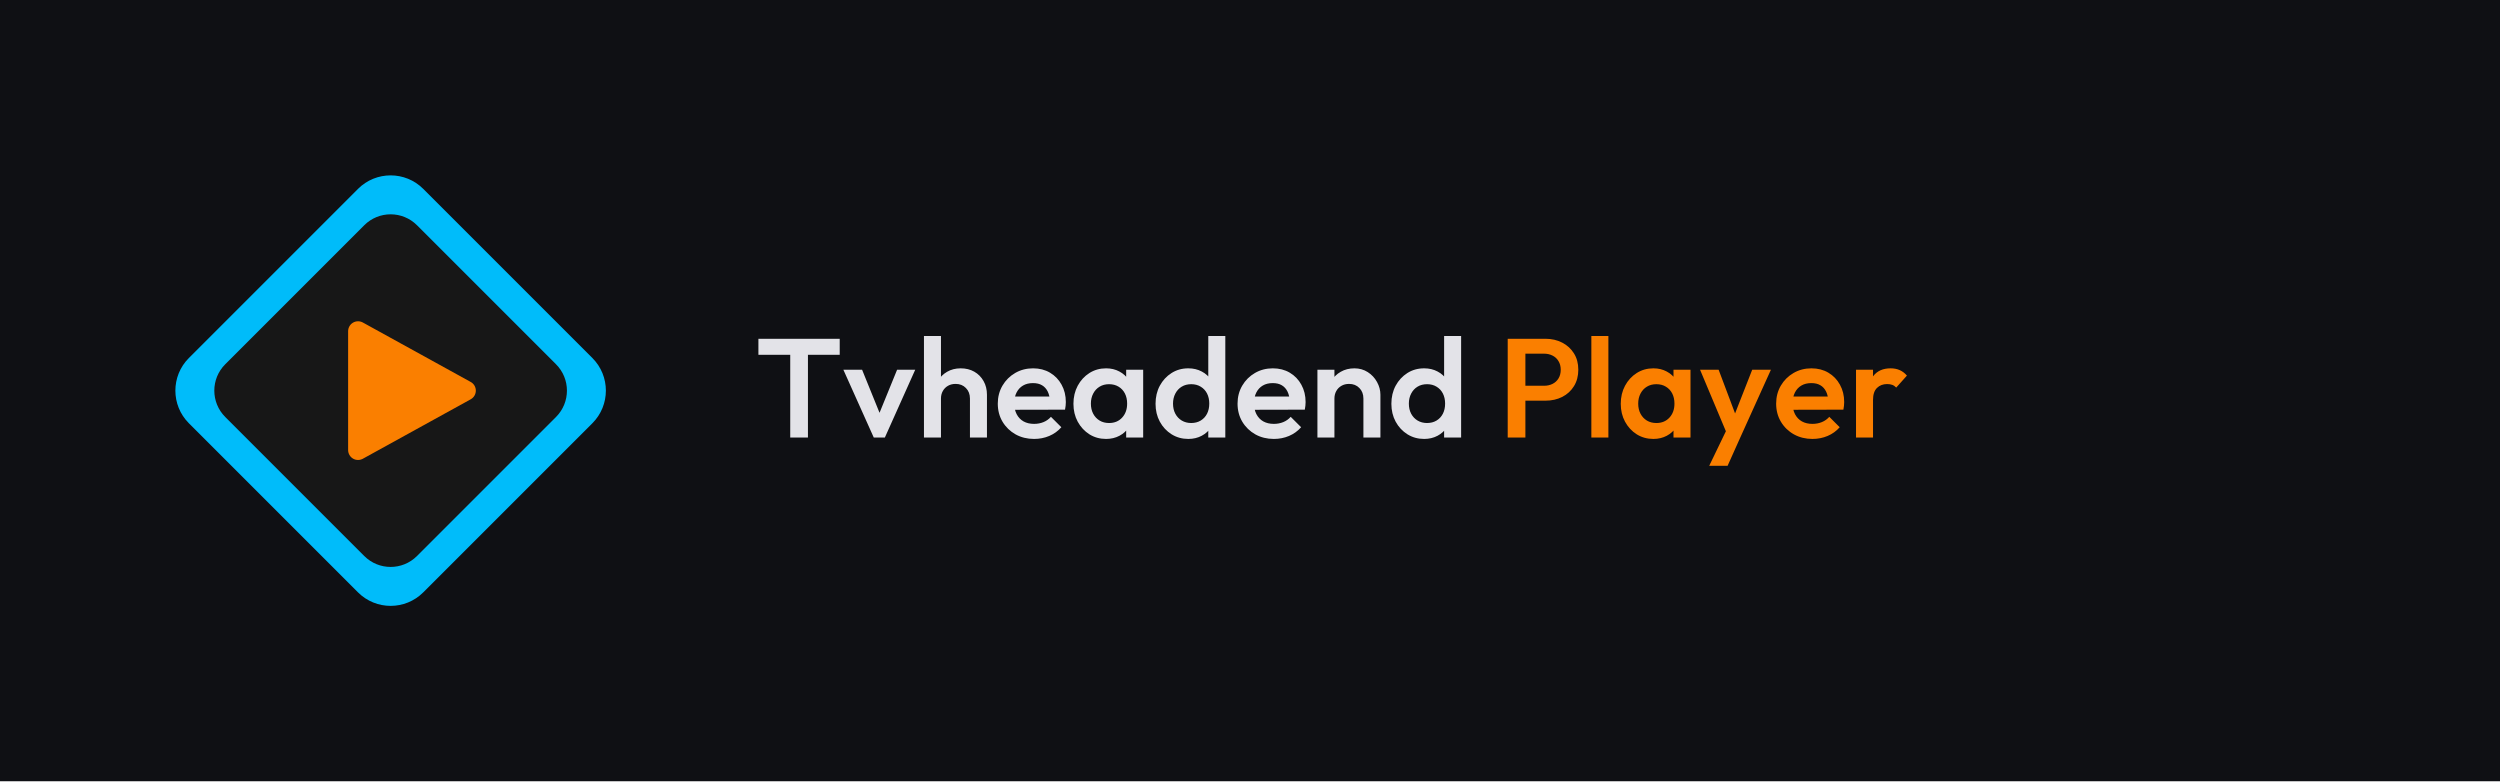
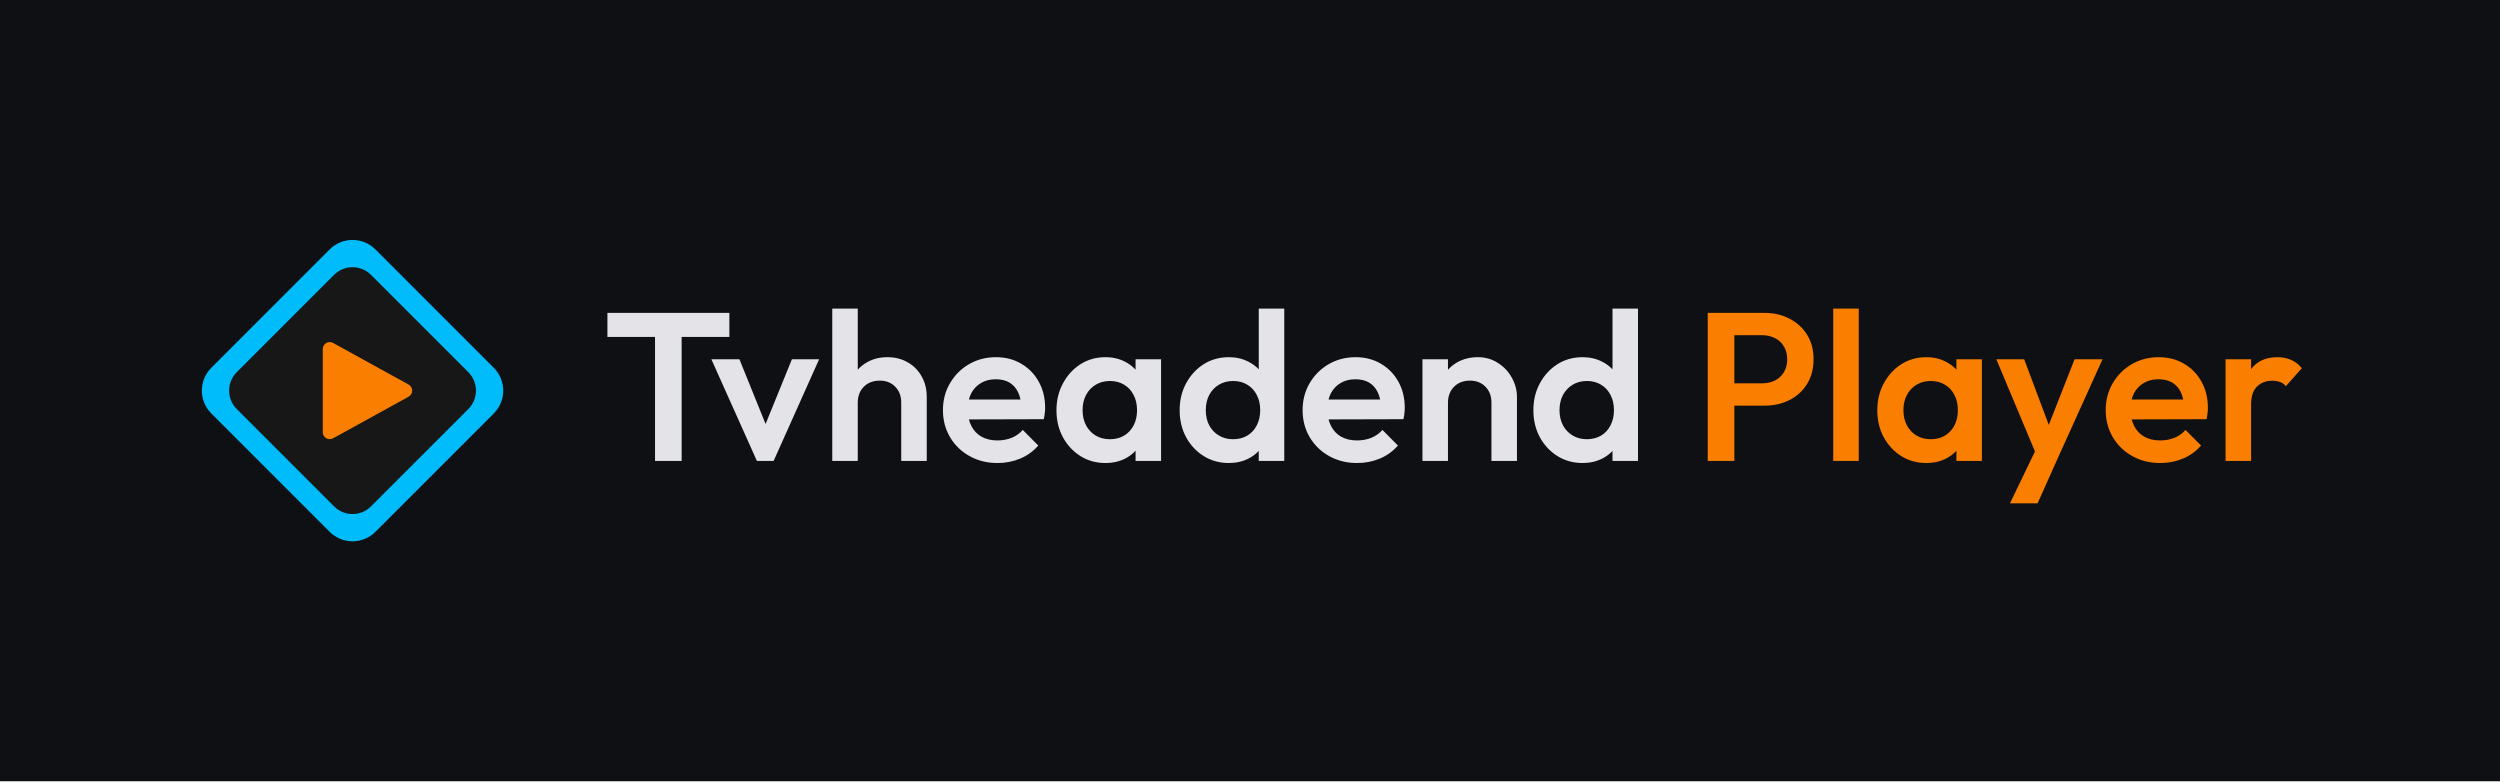
<svg xmlns="http://www.w3.org/2000/svg" width="960" height="300" viewBox="0 0 960 300">
  <rect width="100%" height="100%" fill="#0F1014" />
-   <path fill="#00BCFA" d="M137.46,72.54 L72.54,137.46 C65.61,144.39 65.61,155.61 72.54,162.54 L137.46,227.46 C144.39,234.39 155.61,234.39 162.54,227.46 L227.46,162.54 C234.39,155.61 234.39,144.39 227.46,137.46 L162.54,72.54 C155.61,65.61 144.39,65.61 137.46,72.54 Z" />
-   <path fill="#171717" d="M139.88,86.49 L86.49,139.88 C80.90,145.47 80.90,154.53 86.49,160.12 L139.88,213.51 C145.47,219.10 154.53,219.10 160.12,213.51 L213.51,160.12 C219.10,154.53 219.10,145.47 213.51,139.88 L160.12,86.49 C154.53,80.90 145.47,80.90 139.88,86.49 Z" />
-   <path fill="#FA7F00" d="M137.49,123.37 C136.82,123.37 136.15,123.54 135.55,123.90 C134.40,124.58 133.68,125.83 133.68,127.17 L133.68,172.83 C133.68,174.17 134.40,175.42 135.55,176.10 C136.15,176.46 136.82,176.63 137.49,176.63 C138.12,176.63 138.75,176.47 139.33,176.16 L180.75,153.33 C181.97,152.66 182.72,151.39 182.72,150 C182.72,148.61 181.97,147.34 180.75,146.67 L139.33,123.84 C138.75,123.53 138.12,123.37 137.49,123.37 Z" />
-   <path fill="#E3E3E8" d="M303.45,168 L303.45,131.06 L310.25,131.06 L310.25,168 L303.45,168 ZM291.23,136.25 L291.23,130.09 L322.45,130.09 L322.45,136.25 L291.23,136.25 ZM335.52,168 L323.85,141.97 L331.04,141.97 L339.68,163.30 L335.79,163.30 L344.49,141.97 L351.45,141.97 L339.79,168 L335.52,168 ZM372.46,168 L372.46,153.05 Q372.46,150.56 370.91,149 Q369.38,147.42 366.96,147.42 Q365.27,147.42 364,148.16 Q362.74,148.89 362.04,150.16 Q361.33,151.42 361.33,153.05 L358.80,151.69 Q358.80,148.67 360.10,146.38 Q361.40,144.08 363.68,142.77 Q365.97,141.44 368.90,141.44 Q371.86,141.44 374.13,142.73 Q376.40,144.03 377.69,146.33 Q378.99,148.61 378.99,151.58 L378.99,168 L372.46,168 ZM354.80,168 L354.80,129.02 L361.33,129.02 L361.33,168 L354.80,168 ZM397.08,168.55 Q393.14,168.55 389.98,166.80 Q386.83,165.03 384.98,161.95 Q383.15,158.88 383.15,154.98 Q383.15,151.16 384.95,148.08 Q386.76,145 389.84,143.22 Q392.92,141.44 396.70,141.44 Q400.37,141.44 403.20,143.11 Q406.04,144.78 407.65,147.73 Q409.28,150.67 409.28,154.39 Q409.28,155.09 409.20,155.80 Q409.12,156.50 408.97,157.31 L387.36,157.36 L387.36,152.28 L405.78,152.28 L403.23,154.34 Q403.12,151.97 402.34,150.38 Q401.56,148.78 400.15,147.95 Q398.76,147.11 396.65,147.11 Q394.43,147.11 392.84,148.05 Q391.25,148.98 390.36,150.72 Q389.47,152.45 389.47,154.88 Q389.47,157.25 390.40,159.06 Q391.36,160.88 393.06,161.83 Q394.76,162.77 397.08,162.77 Q399.03,162.77 400.70,162.09 Q402.37,161.41 403.56,160.06 L407.56,164.06 Q405.61,166.27 402.90,167.41 Q400.22,168.55 397.08,168.55 ZM424.73,168.55 Q421.17,168.55 418.32,166.77 Q415.50,164.97 413.84,161.92 Q412.20,158.88 412.20,155.05 Q412.20,151.20 413.84,148.13 Q415.50,145.05 418.32,143.25 Q421.17,141.44 424.73,141.44 Q427.59,141.44 429.85,142.66 Q432.12,143.86 433.46,145.97 Q434.82,148.08 434.89,150.78 L434.89,159.20 Q434.82,161.89 433.50,164 Q432.18,166.11 429.89,167.33 Q427.59,168.55 424.73,168.55 ZM425.87,162.44 Q429,162.44 430.90,160.36 Q432.82,158.28 432.82,154.98 Q432.82,152.77 431.96,151.09 Q431.10,149.42 429.53,148.48 Q427.96,147.53 425.87,147.53 Q423.81,147.53 422.25,148.48 Q420.68,149.42 419.79,151.13 Q418.90,152.83 418.90,154.98 Q418.90,157.20 419.79,158.88 Q420.68,160.55 422.25,161.50 Q423.81,162.44 425.87,162.44 ZM432.45,168 L432.45,161.03 L433.53,154.66 L432.45,148.39 L432.45,141.97 L438.98,141.97 L438.98,168 L432.45,168 ZM456.31,168.55 Q452.75,168.55 449.89,166.77 Q447.03,164.97 445.37,161.92 Q443.73,158.88 443.73,155.05 Q443.73,151.16 445.37,148.11 Q447.03,145.05 449.86,143.25 Q452.70,141.44 456.31,141.44 Q459.19,141.44 461.47,142.66 Q463.77,143.86 465.11,145.97 Q466.47,148.08 466.53,150.78 L466.53,159.14 Q466.47,161.84 465.11,163.98 Q463.77,166.11 461.47,167.33 Q459.19,168.55 456.31,168.55 ZM457.41,162.44 Q459.50,162.44 461.06,161.50 Q462.64,160.55 463.50,158.88 Q464.36,157.20 464.36,154.98 Q464.36,152.77 463.50,151.09 Q462.64,149.42 461.06,148.48 Q459.50,147.53 457.45,147.53 Q455.34,147.53 453.78,148.48 Q452.22,149.42 451.33,151.13 Q450.44,152.83 450.44,154.98 Q450.44,157.20 451.33,158.88 Q452.22,160.55 453.81,161.50 Q455.41,162.44 457.41,162.44 ZM470.52,168 L463.98,168 L463.98,161.03 L465.06,154.66 L463.98,148.39 L463.98,129.02 L470.52,129.02 L470.52,168 ZM489.15,168.55 Q485.21,168.55 482.05,166.80 Q478.90,165.03 477.05,161.95 Q475.22,158.88 475.22,154.98 Q475.22,151.16 477.02,148.08 Q478.83,145 481.91,143.22 Q484.99,141.44 488.77,141.44 Q492.44,141.44 495.27,143.11 Q498.11,144.78 499.72,147.73 Q501.35,150.67 501.35,154.39 Q501.35,155.09 501.27,155.80 Q501.19,156.50 501.04,157.31 L479.43,157.36 L479.43,152.28 L497.85,152.28 L495.30,154.34 Q495.19,151.97 494.41,150.38 Q493.63,148.78 492.22,147.95 Q490.83,147.11 488.72,147.11 Q486.50,147.11 484.91,148.05 Q483.32,148.98 482.43,150.72 Q481.54,152.45 481.54,154.88 Q481.54,157.25 482.47,159.06 Q483.43,160.88 485.13,161.83 Q486.83,162.77 489.15,162.77 Q491.10,162.77 492.77,162.09 Q494.44,161.41 495.63,160.06 L499.63,164.06 Q497.68,166.27 494.97,167.41 Q492.29,168.55 489.15,168.55 ZM523.55,168 L523.55,153.05 Q523.55,150.56 522,149 Q520.47,147.42 518.05,147.42 Q516.36,147.42 515.10,148.16 Q513.83,148.89 513.13,150.16 Q512.42,151.42 512.42,153.05 L509.89,151.69 Q509.89,148.67 511.21,146.38 Q512.53,144.08 514.83,142.77 Q517.13,141.44 520.10,141.44 Q522.96,141.44 525.22,142.89 Q527.49,144.34 528.78,146.70 Q530.08,149.05 530.08,151.58 L530.08,168 L523.55,168 ZM505.89,168 L505.89,141.97 L512.42,141.97 L512.42,168 L505.89,168 ZM546.87,168.55 Q543.31,168.55 540.45,166.77 Q537.59,164.97 535.93,161.92 Q534.29,158.88 534.29,155.05 Q534.29,151.16 535.93,148.11 Q537.59,145.05 540.42,143.25 Q543.26,141.44 546.87,141.44 Q549.75,141.44 552.03,142.66 Q554.32,143.86 555.67,145.97 Q557.03,148.08 557.09,150.78 L557.09,159.14 Q557.03,161.84 555.67,163.98 Q554.32,166.11 552.03,167.33 Q549.75,168.55 546.87,168.55 ZM547.96,162.44 Q550.06,162.44 551.62,161.50 Q553.20,160.55 554.06,158.88 Q554.92,157.20 554.92,154.98 Q554.92,152.77 554.06,151.09 Q553.20,149.42 551.62,148.48 Q550.06,147.53 548.01,147.53 Q545.90,147.53 544.34,148.48 Q542.78,149.42 541.89,151.13 Q541,152.83 541,154.98 Q541,157.20 541.89,158.88 Q542.78,160.55 544.37,161.50 Q545.96,162.44 547.96,162.44 ZM561.07,168 L554.54,168 L554.54,161.03 L555.62,154.66 L554.54,148.39 L554.54,129.02 L561.07,129.02 L561.07,168 Z" />
-   <path fill="#FA7F00" d="M583.75,153.86 L583.75,148.13 L592.94,148.13 Q594.72,148.13 596.18,147.41 Q597.65,146.67 598.47,145.30 Q599.32,143.92 599.32,141.97 Q599.32,140.08 598.47,138.69 Q597.65,137.28 596.18,136.55 Q594.72,135.81 592.94,135.81 L583.75,135.81 L583.75,130.09 L593.47,130.09 Q597.05,130.09 599.91,131.58 Q602.77,133.06 604.41,135.72 Q606.07,138.36 606.07,141.97 Q606.07,145.59 604.41,148.27 Q602.77,150.94 599.91,152.41 Q597.05,153.86 593.47,153.86 L583.75,153.86 ZM578.96,168 L578.96,130.09 L585.75,130.09 L585.75,168 L578.96,168 ZM611.08,168 L611.08,129.02 L617.62,129.02 L617.62,168 L611.08,168 ZM634.90,168.55 Q631.33,168.55 628.49,166.77 Q625.66,164.97 624.01,161.92 Q622.37,158.88 622.37,155.05 Q622.37,151.20 624.01,148.13 Q625.66,145.05 628.49,143.25 Q631.33,141.44 634.90,141.44 Q637.76,141.44 640.02,142.66 Q642.29,143.86 643.63,145.97 Q644.99,148.08 645.05,150.78 L645.05,159.20 Q644.99,161.89 643.66,164 Q642.35,166.11 640.05,167.33 Q637.76,168.55 634.90,168.55 ZM636.04,162.44 Q639.16,162.44 641.07,160.36 Q642.99,158.28 642.99,154.98 Q642.99,152.77 642.13,151.09 Q641.27,149.42 639.69,148.48 Q638.13,147.53 636.04,147.53 Q633.98,147.53 632.41,148.48 Q630.85,149.42 629.96,151.13 Q629.07,152.83 629.07,154.98 Q629.07,157.20 629.96,158.88 Q630.85,160.55 632.41,161.50 Q633.98,162.44 636.04,162.44 ZM642.62,168 L642.62,161.03 L643.69,154.66 L642.62,148.39 L642.62,141.97 L649.15,141.97 L649.15,168 L642.62,168 ZM663.84,168.22 L652.82,141.97 L659.95,141.97 L667.35,161.63 L665.14,161.63 L672.85,141.97 L680.04,141.97 L668.17,168.22 L663.84,168.22 ZM656.34,178.86 L664.39,162.17 L668.17,168.22 L663.40,178.86 L656.34,178.86 ZM695.96,168.55 Q692.03,168.55 688.87,166.80 Q685.71,165.03 683.87,161.95 Q682.04,158.88 682.04,154.98 Q682.04,151.16 683.84,148.08 Q685.65,145 688.73,143.22 Q691.81,141.44 695.59,141.44 Q699.26,141.44 702.09,143.11 Q704.93,144.78 706.54,147.73 Q708.17,150.67 708.17,154.39 Q708.17,155.09 708.09,155.80 Q708.01,156.50 707.86,157.31 L686.25,157.36 L686.25,152.28 L704.67,152.28 L702.12,154.34 Q702.01,151.97 701.23,150.38 Q700.45,148.78 699.04,147.95 Q697.65,147.11 695.54,147.11 Q693.32,147.11 691.73,148.05 Q690.14,148.98 689.25,150.72 Q688.36,152.45 688.36,154.88 Q688.36,157.25 689.29,159.06 Q690.25,160.88 691.95,161.83 Q693.65,162.77 695.96,162.77 Q697.92,162.77 699.59,162.09 Q701.26,161.41 702.45,160.06 L706.45,164.06 Q704.50,166.27 701.79,167.41 Q699.11,168.55 695.96,168.55 ZM712.71,168 L712.71,141.97 L719.24,141.97 L719.24,168 L712.71,168 ZM719.24,153.58 L716.82,152.13 Q717.09,147.31 719.35,144.38 Q721.62,141.44 725.99,141.44 Q727.93,141.44 729.46,142.11 Q731.01,142.78 732.26,144.23 L728.15,148.83 Q727.45,148.08 726.60,147.78 Q725.78,147.48 724.65,147.48 Q722.28,147.48 720.76,148.97 Q719.24,150.45 719.24,153.58 Z" />
+   <path fill="#00BCFA" d="M126.60,95.77 L81.15,141.23 C76.30,146.07 76.30,153.93 81.15,158.77 L126.60,204.23 C131.45,209.07 139.30,209.07 144.15,204.23 L189.60,158.77 C194.45,153.93 194.45,146.07 189.60,141.23 L144.15,95.77 C139.30,90.93 131.45,90.93 126.60,95.77 Z" />
+   <path fill="#171717" d="M128.29,105.54 L90.92,142.91 C87,146.83 87,153.17 90.92,157.09 L128.29,194.46 C132.20,198.37 138.55,198.37 142.46,194.46 L179.83,157.09 C183.75,153.17 183.75,146.83 179.83,142.91 L142.46,105.54 C138.55,101.63 132.20,101.63 128.29,105.54 Z" />
+   <path fill="#FA7F00" d="M126.62,131.36 C126.15,131.36 125.68,131.48 125.26,131.73 C124.45,132.21 123.95,133.08 123.95,134.02 L123.95,165.98 C123.95,166.92 124.45,167.79 125.26,168.27 C125.68,168.52 126.15,168.64 126.62,168.64 C127.06,168.64 127.50,168.53 127.90,168.31 L156.90,152.33 C157.75,151.86 158.28,150.97 158.28,150 C158.28,149.03 157.75,148.14 156.90,147.67 L127.90,131.69 C127.50,131.47 127.06,131.36 126.62,131.36 Z" />
+   <path fill="#E3E3E8" d="M251.53,177 L251.53,121.59 L261.75,121.59 L261.75,177 L251.53,177 ZM233.25,129.38 L233.25,120.14 L280.08,120.14 L280.08,129.38 L233.25,129.38 ZM290.65,177 L273.16,137.95 L283.94,137.95 L296.88,169.97 L291.07,169.97 L304.10,137.95 L314.55,137.95 L297.07,177 L290.65,177 ZM346.07,177 L346.07,154.55 Q346.07,150.84 343.77,148.50 Q341.48,146.16 337.82,146.16 Q335.29,146.16 333.37,147.23 Q331.49,148.31 330.41,150.23 Q329.38,152.16 329.38,154.55 L325.59,152.53 Q325.59,147.98 327.51,144.56 Q329.48,141.09 332.90,139.13 Q336.37,137.16 340.73,137.16 Q345.18,137.16 348.55,139.13 Q351.98,141.05 353.90,144.52 Q355.87,147.94 355.87,152.39 L355.87,177 L346.07,177 ZM319.59,177 L319.59,118.50 L329.38,118.50 L329.38,177 L319.59,177 ZM383,177.80 Q377.09,177.80 372.36,175.17 Q367.62,172.55 364.86,167.95 Q362.09,163.31 362.09,157.50 Q362.09,151.73 364.81,147.14 Q367.53,142.50 372.12,139.83 Q376.76,137.16 382.43,137.16 Q387.97,137.16 392.18,139.69 Q396.45,142.17 398.89,146.58 Q401.33,150.98 401.33,156.61 Q401.33,157.64 401.18,158.72 Q401.09,159.75 400.81,160.97 L368.42,161.06 L368.42,153.42 L396.03,153.42 L392.23,156.52 Q392.09,152.95 390.92,150.56 Q389.75,148.17 387.64,146.91 Q385.53,145.64 382.34,145.64 Q379.06,145.64 376.67,147.09 Q374.28,148.50 372.92,151.08 Q371.61,153.66 371.61,157.31 Q371.61,160.88 373.01,163.59 Q374.42,166.31 376.95,167.72 Q379.53,169.13 383,169.13 Q385.90,169.13 388.43,168.14 Q390.97,167.11 392.75,165.09 L398.70,171.09 Q395.79,174.42 391.72,176.11 Q387.68,177.80 383,177.80 ZM424.48,177.80 Q419.13,177.80 414.87,175.13 Q410.65,172.45 408.17,167.91 Q405.68,163.31 405.68,157.55 Q405.68,151.83 408.17,147.23 Q410.65,142.59 414.87,139.88 Q419.13,137.16 424.48,137.16 Q428.79,137.16 432.17,138.98 Q435.59,140.81 437.60,143.95 Q439.62,147.09 439.71,151.17 L439.71,163.78 Q439.62,167.86 437.60,171.05 Q435.63,174.19 432.21,176.02 Q428.79,177.80 424.48,177.80 ZM426.17,168.66 Q430.90,168.66 433.76,165.56 Q436.62,162.42 436.62,157.50 Q436.62,154.17 435.31,151.69 Q434.04,149.16 431.70,147.75 Q429.35,146.30 426.17,146.30 Q423.12,146.30 420.73,147.75 Q418.38,149.16 417.03,151.69 Q415.71,154.22 415.71,157.50 Q415.71,160.78 417.03,163.31 Q418.38,165.84 420.73,167.25 Q423.12,168.66 426.17,168.66 ZM436.06,177 L436.06,166.55 L437.70,156.98 L436.06,147.61 L436.06,137.95 L445.85,137.95 L445.85,177 L436.06,177 ZM471.88,177.80 Q466.53,177.80 462.22,175.13 Q457.95,172.45 455.47,167.91 Q452.99,163.31 452.99,157.55 Q452.99,151.73 455.47,147.19 Q457.95,142.59 462.17,139.88 Q466.44,137.16 471.88,137.16 Q476.14,137.16 479.56,138.98 Q483.03,140.81 485.05,143.95 Q487.11,147.09 487.16,151.17 L487.16,163.73 Q487.11,167.77 485.05,171 Q483.03,174.19 479.56,176.02 Q476.14,177.80 471.88,177.80 ZM473.47,168.66 Q476.66,168.66 479,167.25 Q481.34,165.84 482.61,163.31 Q483.92,160.78 483.92,157.50 Q483.92,154.17 482.61,151.69 Q481.34,149.16 479,147.75 Q476.66,146.30 473.56,146.30 Q470.42,146.30 468.03,147.75 Q465.69,149.16 464.33,151.69 Q463.02,154.22 463.02,157.50 Q463.02,160.78 464.33,163.31 Q465.69,165.84 468.08,167.25 Q470.47,168.66 473.47,168.66 ZM493.16,177 L483.36,177 L483.36,166.55 L485,156.98 L483.36,147.61 L483.36,118.50 L493.16,118.50 L493.16,177 ZM521.10,177.80 Q515.20,177.80 510.46,175.17 Q505.73,172.55 502.96,167.95 Q500.20,163.31 500.20,157.50 Q500.20,151.73 502.91,147.14 Q505.63,142.50 510.23,139.83 Q514.87,137.16 520.54,137.16 Q526.07,137.16 530.29,139.69 Q534.55,142.17 536.99,146.58 Q539.43,150.98 539.43,156.61 Q539.43,157.64 539.29,158.72 Q539.20,159.75 538.91,160.97 L506.52,161.06 L506.52,153.42 L534.13,153.42 L530.34,156.52 Q530.20,152.95 529.02,150.56 Q527.85,148.17 525.74,146.91 Q523.63,145.64 520.45,145.64 Q517.16,145.64 514.77,147.09 Q512.38,148.50 511.02,151.08 Q509.71,153.66 509.71,157.31 Q509.71,160.88 511.12,163.59 Q512.52,166.31 515.05,167.72 Q517.63,169.13 521.10,169.13 Q524.01,169.13 526.54,168.14 Q529.07,167.11 530.85,165.09 L536.80,171.09 Q533.90,174.42 529.82,176.11 Q525.79,177.80 521.10,177.80 ZM572.71,177 L572.71,154.55 Q572.71,150.84 570.41,148.50 Q568.11,146.16 564.46,146.16 Q561.93,146.16 560.01,147.23 Q558.13,148.31 557.05,150.23 Q556.02,152.16 556.02,154.55 L552.22,152.53 Q552.22,147.98 554.19,144.56 Q556.16,141.09 559.58,139.13 Q563.05,137.16 567.51,137.16 Q571.82,137.16 575.19,139.36 Q578.61,141.52 580.54,145.03 Q582.51,148.55 582.51,152.39 L582.51,177 L572.71,177 ZM546.22,177 L546.22,137.95 L556.02,137.95 L556.02,177 L546.22,177 ZM607.71,177.80 Q602.37,177.80 598.06,175.13 Q593.79,172.45 591.31,167.91 Q588.82,163.31 588.82,157.55 Q588.82,151.73 591.31,147.19 Q593.79,142.59 598.01,139.88 Q602.28,137.16 607.71,137.16 Q611.98,137.16 615.40,138.98 Q618.87,140.81 620.88,143.95 Q622.95,147.09 622.99,151.17 L622.99,163.73 Q622.95,167.77 620.88,171 Q618.87,174.19 615.40,176.02 Q611.98,177.80 607.71,177.80 ZM609.31,168.66 Q612.49,168.66 614.84,167.25 Q617.18,165.84 618.45,163.31 Q619.76,160.78 619.76,157.50 Q619.76,154.17 618.45,151.69 Q617.18,149.16 614.84,147.75 Q612.49,146.30 609.40,146.30 Q606.26,146.30 603.87,147.75 Q601.53,149.16 600.17,151.69 Q598.85,154.22 598.85,157.50 Q598.85,160.78 600.17,163.31 Q601.53,165.84 603.92,167.25 Q606.31,168.66 609.31,168.66 ZM628.99,177 L619.20,177 L619.20,166.55 L620.84,156.98 L619.20,147.61 L619.20,118.50 L628.99,118.50 L628.99,177 Z" />
+   <path fill="#FA7F00" d="M662.99,155.77 L662.99,147.19 L676.72,147.19 Q679.39,147.19 681.60,146.11 Q683.80,144.98 685.02,142.92 Q686.29,140.86 686.29,137.95 Q686.29,135.14 685.02,133.03 Q683.80,130.92 681.60,129.84 Q679.39,128.72 676.72,128.72 L662.99,128.72 L662.99,120.14 L677.57,120.14 Q682.91,120.14 687.18,122.39 Q691.49,124.59 693.93,128.58 Q696.41,132.52 696.41,137.95 Q696.41,143.39 693.93,147.42 Q691.49,151.41 687.18,153.61 Q682.91,155.77 677.57,155.77 L662.99,155.77 ZM655.77,177 L655.77,120.14 L665.99,120.14 L665.99,177 L655.77,177 ZM703.96,177 L703.96,118.50 L713.76,118.50 L713.76,177 L703.96,177 ZM739.68,177.80 Q734.34,177.80 730.07,175.13 Q725.85,172.45 723.37,167.91 Q720.88,163.31 720.88,157.55 Q720.88,151.83 723.37,147.23 Q725.85,142.59 730.07,139.88 Q734.34,137.16 739.68,137.16 Q743.99,137.16 747.37,138.98 Q750.79,140.81 752.80,143.95 Q754.82,147.09 754.91,151.17 L754.91,163.78 Q754.82,167.86 752.80,171.05 Q750.84,174.19 747.41,176.02 Q743.99,177.80 739.68,177.80 ZM741.37,168.66 Q746.10,168.66 748.96,165.56 Q751.82,162.42 751.82,157.50 Q751.82,154.17 750.51,151.69 Q749.24,149.16 746.90,147.75 Q744.55,146.30 741.37,146.30 Q738.32,146.30 735.93,147.75 Q733.59,149.16 732.23,151.69 Q730.91,154.22 730.91,157.50 Q730.91,160.78 732.23,163.31 Q733.59,165.84 735.93,167.25 Q738.32,168.66 741.37,168.66 ZM751.26,177 L751.26,166.55 L752.90,156.98 L751.26,147.61 L751.26,137.95 L761.05,137.95 L761.05,177 L751.26,177 ZM783.09,177.33 L766.59,137.95 L777.28,137.95 L788.34,167.44 L785.06,167.44 L796.64,137.95 L807.37,137.95 L789.56,177.33 L783.09,177.33 ZM771.84,193.27 L783.89,168.23 L789.56,177.33 L782.44,193.27 L771.84,193.27 ZM829.50,177.80 Q823.59,177.80 818.86,175.17 Q814.12,172.55 811.36,167.95 Q808.59,163.31 808.59,157.50 Q808.59,151.73 811.31,147.14 Q814.03,142.50 818.62,139.83 Q823.26,137.16 828.94,137.16 Q834.47,137.16 838.69,139.69 Q842.95,142.17 845.39,146.58 Q847.83,150.98 847.83,156.61 Q847.83,157.64 847.69,158.72 Q847.59,159.75 847.31,160.97 L814.92,161.06 L814.92,153.42 L842.53,153.42 L838.73,156.52 Q838.59,152.95 837.42,150.56 Q836.25,148.17 834.14,146.91 Q832.03,145.64 828.84,145.64 Q825.56,145.64 823.17,147.09 Q820.78,148.50 819.42,151.08 Q818.11,153.66 818.11,157.31 Q818.11,160.88 819.51,163.59 Q820.92,166.31 823.45,167.72 Q826.03,169.13 829.50,169.13 Q832.40,169.13 834.94,168.14 Q837.47,167.11 839.25,165.09 L845.20,171.09 Q842.30,174.42 838.22,176.11 Q834.19,177.80 829.50,177.80 ZM854.62,177 L854.62,137.95 L864.42,137.95 L864.42,177 L854.62,177 ZM864.42,155.39 L860.76,153.19 Q861.18,145.97 864.56,141.56 Q867.98,137.16 874.54,137.16 Q877.45,137.16 879.75,138.19 Q882.09,139.17 883.92,141.38 L877.78,148.27 Q876.75,147.09 875.48,146.67 Q874.21,146.20 872.53,146.20 Q868.96,146.20 866.67,148.45 Q864.42,150.66 864.42,155.39 Z" />
</svg>
